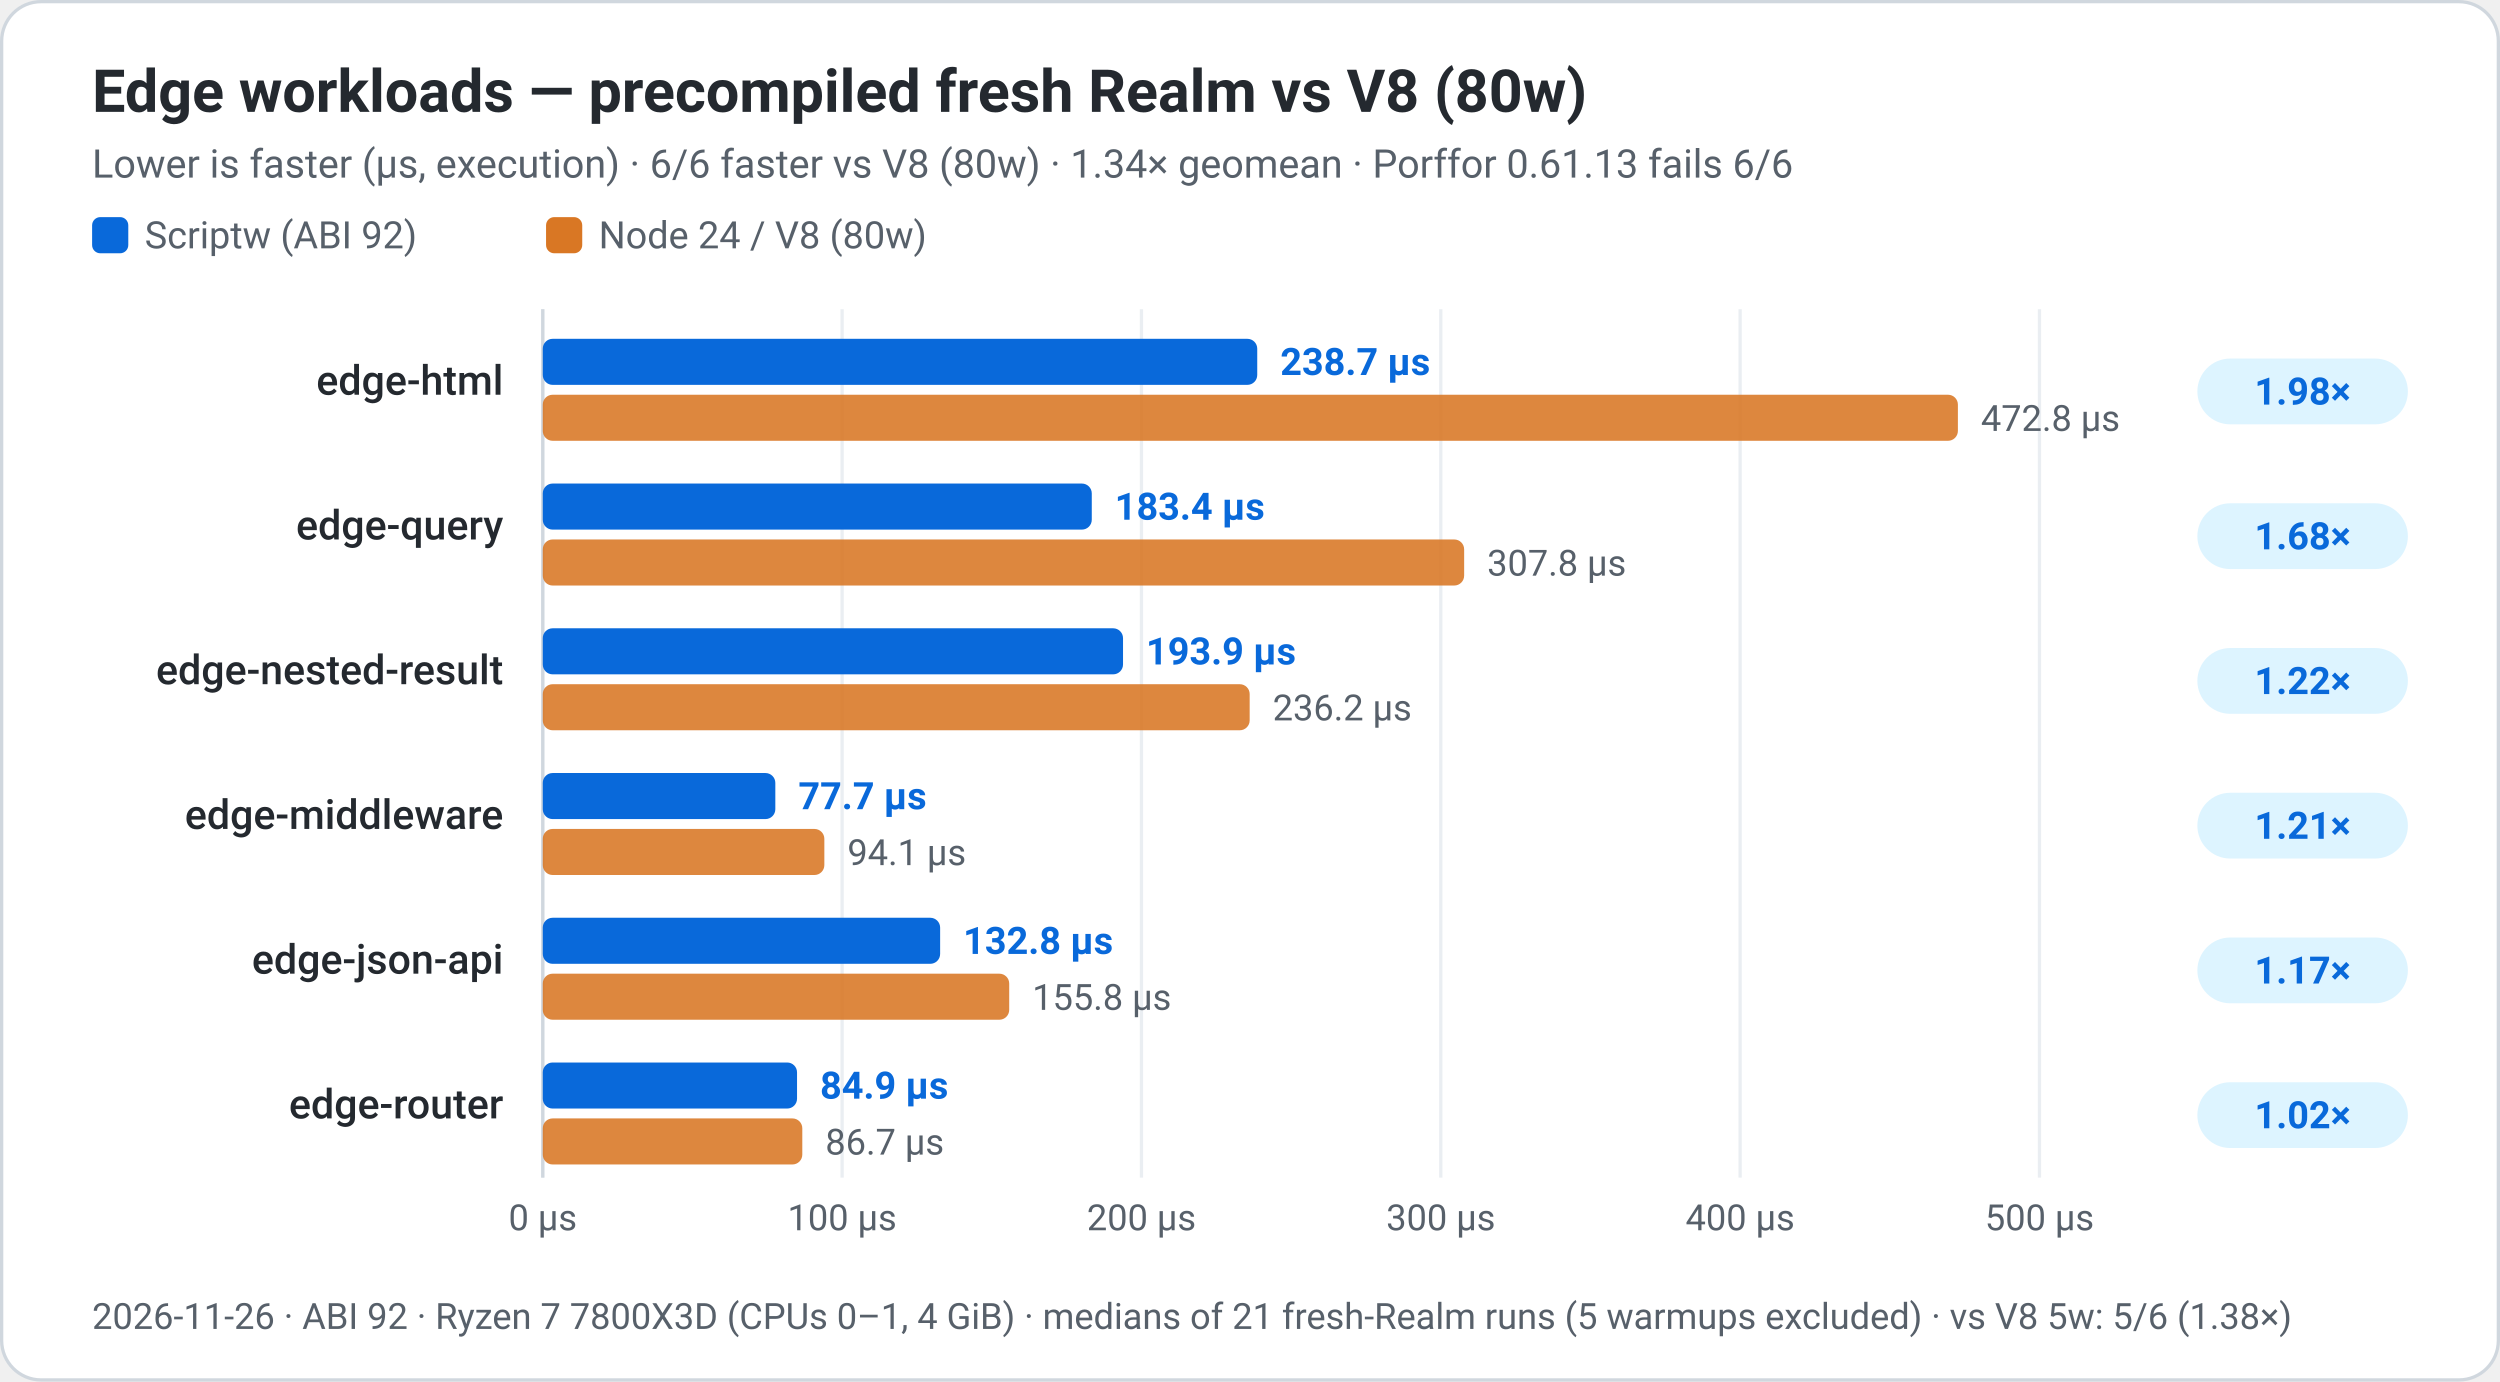
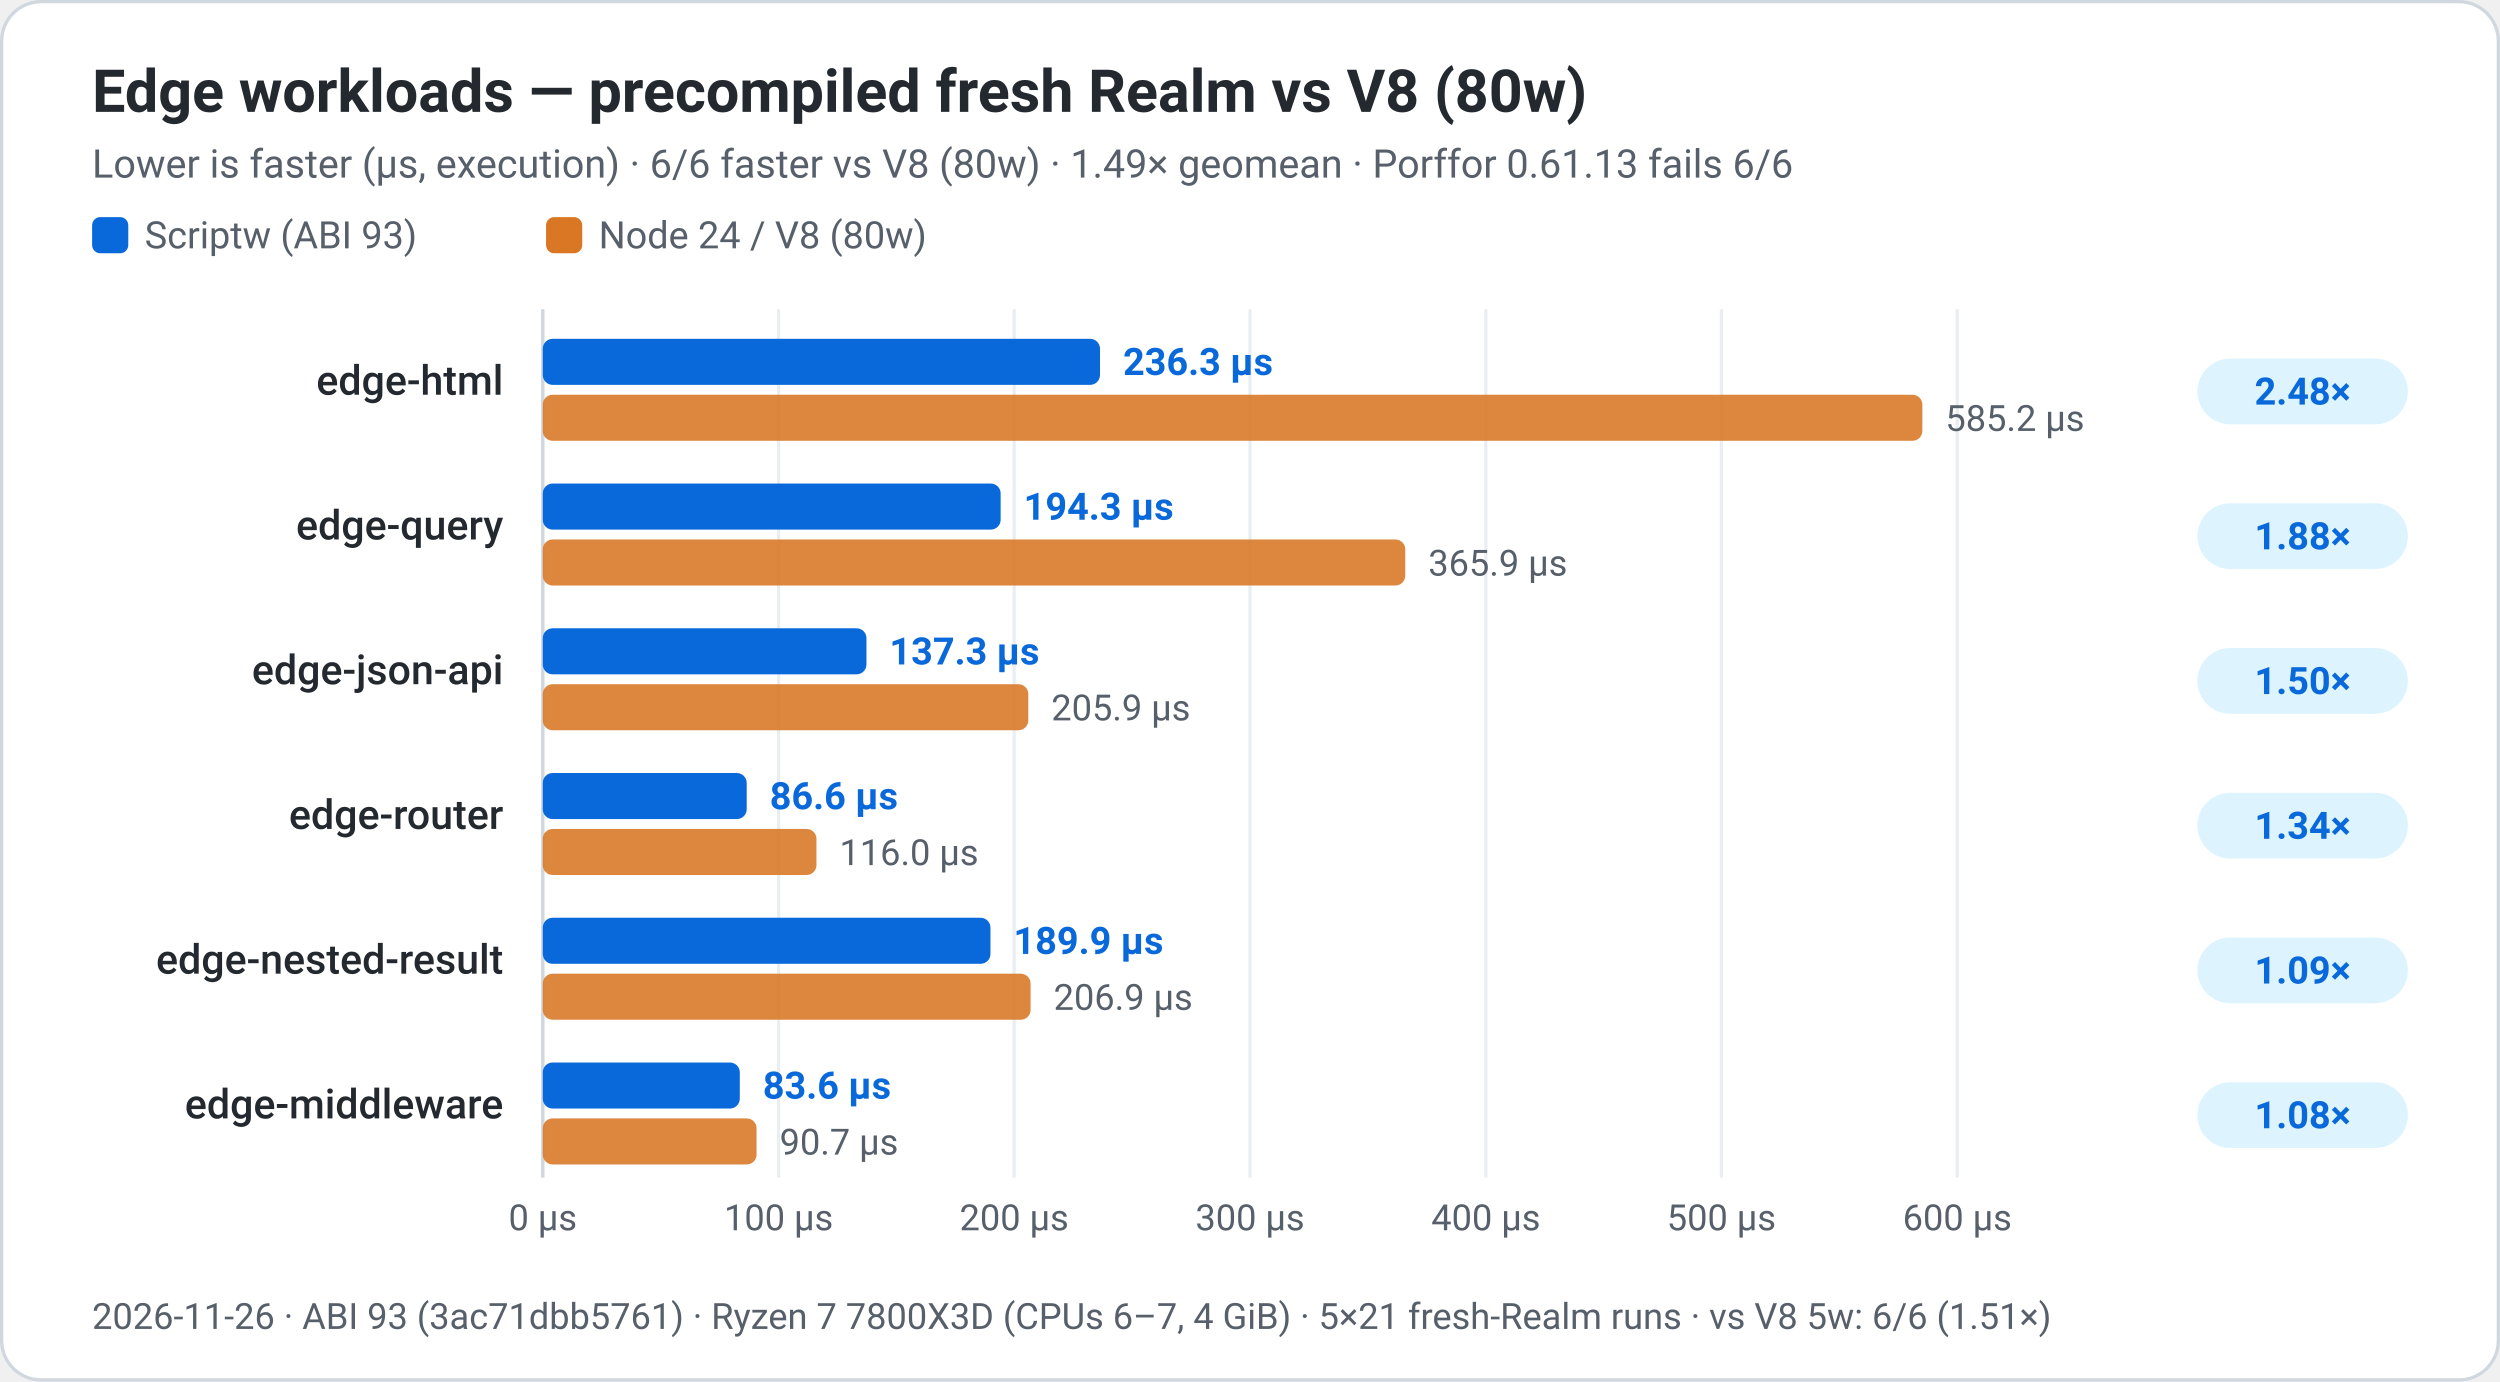
<svg xmlns="http://www.w3.org/2000/svg" width="760" height="420" viewBox="0 0 760 420" role="img" aria-labelledby="title desc">
  <rect x="0.5" y="0.5" width="759" height="419" rx="12" fill="#ffffff" stroke="#d0d7de" stroke-width="1" />
  <g font-family="system-ui, -apple-system, 'Segoe UI', Roboto, Helvetica, Arial, sans-serif" fill="#24292f">
    <text x="28" y="34" font-size="18" font-weight="650" fill="#24292f">Edge workloads — precompiled fresh Realm vs V8 (80w)</text>
-     <text x="28" y="54" font-size="12" fill="#57606a">Lower is faster (µs, execution) · 6/6 faster vs V8 (80w) · 1.34× geomean · Porffor 0.61.13 fails 6/6</text>
+     <text x="28" y="54" font-size="12" fill="#57606a">Lower is faster (µs, execution) · 6/6 faster vs V8 (80w) · 1.49× geomean · Porffor 0.61.13 fails 6/6</text>
    <rect x="28.0" y="66" width="11" height="11" rx="2.5" fill="#0969da" />
-     <text x="44.0" y="75.5" font-size="11.5" fill="#57606a">Scriptw (ABI 92)</text>
+     <text x="44.0" y="75.5" font-size="11.5" fill="#57606a">Scriptw (ABI 93)</text>
    <rect x="166.0" y="66" width="11" height="11" rx="2.5" fill="#d97724" />
    <text x="182.0" y="75.5" font-size="11.5" fill="#57606a">Node 24 / V8 (80w)</text>
    <line x1="165.0" y1="94" x2="165.0" y2="358" stroke="#eaeef2" stroke-width="1" />
    <text x="165.0" y="374" text-anchor="middle" font-size="11" fill="#57606a">0 µs</text>
-     <line x1="256.0" y1="94" x2="256.0" y2="358" stroke="#eaeef2" stroke-width="1" />
-     <text x="256.0" y="374" text-anchor="middle" font-size="11" fill="#57606a">100 µs</text>
-     <line x1="347.0" y1="94" x2="347.0" y2="358" stroke="#eaeef2" stroke-width="1" />
-     <text x="347.0" y="374" text-anchor="middle" font-size="11" fill="#57606a">200 µs</text>
-     <line x1="438.0" y1="94" x2="438.0" y2="358" stroke="#eaeef2" stroke-width="1" />
-     <text x="438.0" y="374" text-anchor="middle" font-size="11" fill="#57606a">300 µs</text>
-     <line x1="529.0" y1="94" x2="529.0" y2="358" stroke="#eaeef2" stroke-width="1" />
-     <text x="529.0" y="374" text-anchor="middle" font-size="11" fill="#57606a">400 µs</text>
-     <line x1="620.0" y1="94" x2="620.0" y2="358" stroke="#eaeef2" stroke-width="1" />
-     <text x="620.0" y="374" text-anchor="middle" font-size="11" fill="#57606a">500 µs</text>
+     <line x1="236.7" y1="94" x2="236.7" y2="358" stroke="#eaeef2" stroke-width="1" />
+     <text x="236.7" y="374" text-anchor="middle" font-size="11" fill="#57606a">100 µs</text>
+     <line x1="308.3" y1="94" x2="308.3" y2="358" stroke="#eaeef2" stroke-width="1" />
+     <text x="308.3" y="374" text-anchor="middle" font-size="11" fill="#57606a">200 µs</text>
+     <line x1="380.0" y1="94" x2="380.0" y2="358" stroke="#eaeef2" stroke-width="1" />
+     <text x="380.0" y="374" text-anchor="middle" font-size="11" fill="#57606a">300 µs</text>
+     <line x1="451.7" y1="94" x2="451.7" y2="358" stroke="#eaeef2" stroke-width="1" />
+     <text x="451.7" y="374" text-anchor="middle" font-size="11" fill="#57606a">400 µs</text>
+     <line x1="523.3" y1="94" x2="523.3" y2="358" stroke="#eaeef2" stroke-width="1" />
+     <text x="523.3" y="374" text-anchor="middle" font-size="11" fill="#57606a">500 µs</text>
+     <line x1="595.0" y1="94" x2="595.0" y2="358" stroke="#eaeef2" stroke-width="1" />
+     <text x="595.0" y="374" text-anchor="middle" font-size="11" fill="#57606a">600 µs</text>
    <line x1="165" y1="94" x2="165" y2="358" stroke="#d0d7de" stroke-width="1" />
    <text x="153" y="120" text-anchor="end" font-size="12.5" font-weight="500">edge-html</text>
-     <rect x="165" y="103" width="217.2" height="14" rx="3" fill="#0969da" />
-     <text x="389.2" y="114" font-size="11.5" font-weight="600" fill="#0969da">238.7 µs</text>
-     <rect x="165" y="120" width="430.2" height="14" rx="3" fill="#d97724" opacity="0.88" />
-     <text x="602.2" y="131" font-size="11" fill="#57606a">472.8 µs</text>
+     <rect x="165" y="103" width="169.4" height="14" rx="3" fill="#0969da" />
+     <text x="341.4" y="114" font-size="11.5" font-weight="600" fill="#0969da">236.3 µs</text>
+     <rect x="165" y="120" width="419.4" height="14" rx="3" fill="#d97724" opacity="0.88" />
+     <text x="591.4" y="131" font-size="11" fill="#57606a">585.2 µs</text>
    <rect x="668" y="109" width="64" height="20" rx="10" fill="#ddf4ff" />
-     <text x="700" y="123" text-anchor="middle" font-size="11.5" font-weight="650" fill="#0969da">1.98×</text>
+     <text x="700" y="123" text-anchor="middle" font-size="11.5" font-weight="650" fill="#0969da">2.48×</text>
    <text x="153" y="164" text-anchor="end" font-size="12.5" font-weight="500">edge-query</text>
-     <rect x="165" y="147" width="166.9" height="14" rx="3" fill="#0969da" />
-     <text x="338.9" y="158" font-size="11.5" font-weight="600" fill="#0969da">183.4 µs</text>
-     <rect x="165" y="164" width="280.1" height="14" rx="3" fill="#d97724" opacity="0.88" />
-     <text x="452.1" y="175" font-size="11" fill="#57606a">307.8 µs</text>
+     <rect x="165" y="147" width="139.2" height="14" rx="3" fill="#0969da" />
+     <text x="311.2" y="158" font-size="11.5" font-weight="600" fill="#0969da">194.3 µs</text>
+     <rect x="165" y="164" width="262.2" height="14" rx="3" fill="#d97724" opacity="0.88" />
+     <text x="434.2" y="175" font-size="11" fill="#57606a">365.9 µs</text>
    <rect x="668" y="153" width="64" height="20" rx="10" fill="#ddf4ff" />
-     <text x="700" y="167" text-anchor="middle" font-size="11.5" font-weight="650" fill="#0969da">1.68×</text>
-     <text x="153" y="208" text-anchor="end" font-size="12.5" font-weight="500">edge-nested-result</text>
-     <rect x="165" y="191" width="176.4" height="14" rx="3" fill="#0969da" />
-     <text x="348.4" y="202" font-size="11.5" font-weight="600" fill="#0969da">193.9 µs</text>
-     <rect x="165" y="208" width="214.9" height="14" rx="3" fill="#d97724" opacity="0.88" />
-     <text x="386.9" y="219" font-size="11" fill="#57606a">236.2 µs</text>
+     <text x="700" y="167" text-anchor="middle" font-size="11.5" font-weight="650" fill="#0969da">1.88×</text>
+     <text x="153" y="208" text-anchor="end" font-size="12.5" font-weight="500">edge-json-api</text>
+     <rect x="165" y="191" width="98.4" height="14" rx="3" fill="#0969da" />
+     <text x="270.4" y="202" font-size="11.5" font-weight="600" fill="#0969da">137.3 µs</text>
+     <rect x="165" y="208" width="147.6" height="14" rx="3" fill="#d97724" opacity="0.88" />
+     <text x="319.6" y="219" font-size="11" fill="#57606a">205.9 µs</text>
    <rect x="668" y="197" width="64" height="20" rx="10" fill="#ddf4ff" />
-     <text x="700" y="211" text-anchor="middle" font-size="11.5" font-weight="650" fill="#0969da">1.22×</text>
-     <text x="153" y="252" text-anchor="end" font-size="12.5" font-weight="500">edge-middleware</text>
-     <rect x="165" y="235" width="70.7" height="14" rx="3" fill="#0969da" />
-     <text x="242.7" y="246" font-size="11.5" font-weight="600" fill="#0969da">77.7 µs</text>
-     <rect x="165" y="252" width="85.6" height="14" rx="3" fill="#d97724" opacity="0.88" />
-     <text x="257.6" y="263" font-size="11" fill="#57606a">94.1 µs</text>
+     <text x="700" y="211" text-anchor="middle" font-size="11.5" font-weight="650" fill="#0969da">1.50×</text>
+     <text x="153" y="252" text-anchor="end" font-size="12.5" font-weight="500">edge-router</text>
+     <rect x="165" y="235" width="62.0" height="14" rx="3" fill="#0969da" />
+     <text x="234.0" y="246" font-size="11.5" font-weight="600" fill="#0969da">86.6 µs</text>
+     <rect x="165" y="252" width="83.2" height="14" rx="3" fill="#d97724" opacity="0.88" />
+     <text x="255.2" y="263" font-size="11" fill="#57606a">116.0 µs</text>
    <rect x="668" y="241" width="64" height="20" rx="10" fill="#ddf4ff" />
-     <text x="700" y="255" text-anchor="middle" font-size="11.5" font-weight="650" fill="#0969da">1.21×</text>
-     <text x="153" y="296" text-anchor="end" font-size="12.5" font-weight="500">edge-json-api</text>
-     <rect x="165" y="279" width="120.8" height="14" rx="3" fill="#0969da" />
-     <text x="292.8" y="290" font-size="11.5" font-weight="600" fill="#0969da">132.8 µs</text>
-     <rect x="165" y="296" width="141.8" height="14" rx="3" fill="#d97724" opacity="0.88" />
-     <text x="313.8" y="307" font-size="11" fill="#57606a">155.8 µs</text>
+     <text x="700" y="255" text-anchor="middle" font-size="11.5" font-weight="650" fill="#0969da">1.34×</text>
+     <text x="153" y="296" text-anchor="end" font-size="12.5" font-weight="500">edge-nested-result</text>
+     <rect x="165" y="279" width="136.1" height="14" rx="3" fill="#0969da" />
+     <text x="308.1" y="290" font-size="11.5" font-weight="600" fill="#0969da">189.9 µs</text>
+     <rect x="165" y="296" width="148.3" height="14" rx="3" fill="#d97724" opacity="0.88" />
+     <text x="320.3" y="307" font-size="11" fill="#57606a">206.9 µs</text>
    <rect x="668" y="285" width="64" height="20" rx="10" fill="#ddf4ff" />
-     <text x="700" y="299" text-anchor="middle" font-size="11.5" font-weight="650" fill="#0969da">1.17×</text>
-     <text x="153" y="340" text-anchor="end" font-size="12.5" font-weight="500">edge-router</text>
-     <rect x="165" y="323" width="77.3" height="14" rx="3" fill="#0969da" />
-     <text x="249.3" y="334" font-size="11.5" font-weight="600" fill="#0969da">84.9 µs</text>
-     <rect x="165" y="340" width="78.9" height="14" rx="3" fill="#d97724" opacity="0.88" />
-     <text x="250.9" y="351" font-size="11" fill="#57606a">86.7 µs</text>
+     <text x="700" y="299" text-anchor="middle" font-size="11.5" font-weight="650" fill="#0969da">1.09×</text>
+     <text x="153" y="340" text-anchor="end" font-size="12.5" font-weight="500">edge-middleware</text>
+     <rect x="165" y="323" width="59.9" height="14" rx="3" fill="#0969da" />
+     <text x="231.9" y="334" font-size="11.5" font-weight="600" fill="#0969da">83.6 µs</text>
+     <rect x="165" y="340" width="65.0" height="14" rx="3" fill="#d97724" opacity="0.88" />
+     <text x="237.0" y="351" font-size="11" fill="#57606a">90.7 µs</text>
    <rect x="668" y="329" width="64" height="20" rx="10" fill="#ddf4ff" />
-     <text x="700" y="343" text-anchor="middle" font-size="11.5" font-weight="650" fill="#0969da">1.02×</text>
-     <text x="28" y="404" font-size="11" fill="#57606a">2026-11-26 · ABI 92 · Ryzen 7 7800X3D (CPUs 0–1, 4 GiB) · medians of 21 fresh-Realm runs (5 warmups excluded) · vs V8 5w: 5/6 (1.38×)</text>
+     <text x="700" y="343" text-anchor="middle" font-size="11.5" font-weight="650" fill="#0969da">1.08×</text>
+     <text x="28" y="404" font-size="11" fill="#57606a">2026-11-26 · ABI 93 (3ac71dbb5761) · Ryzen 7 7800X3D (CPUs 6–7, 4 GiB) · 5×21 fresh-Realm runs · vs V8 5w: 6/6 (1.51×)</text>
  </g>
</svg>
